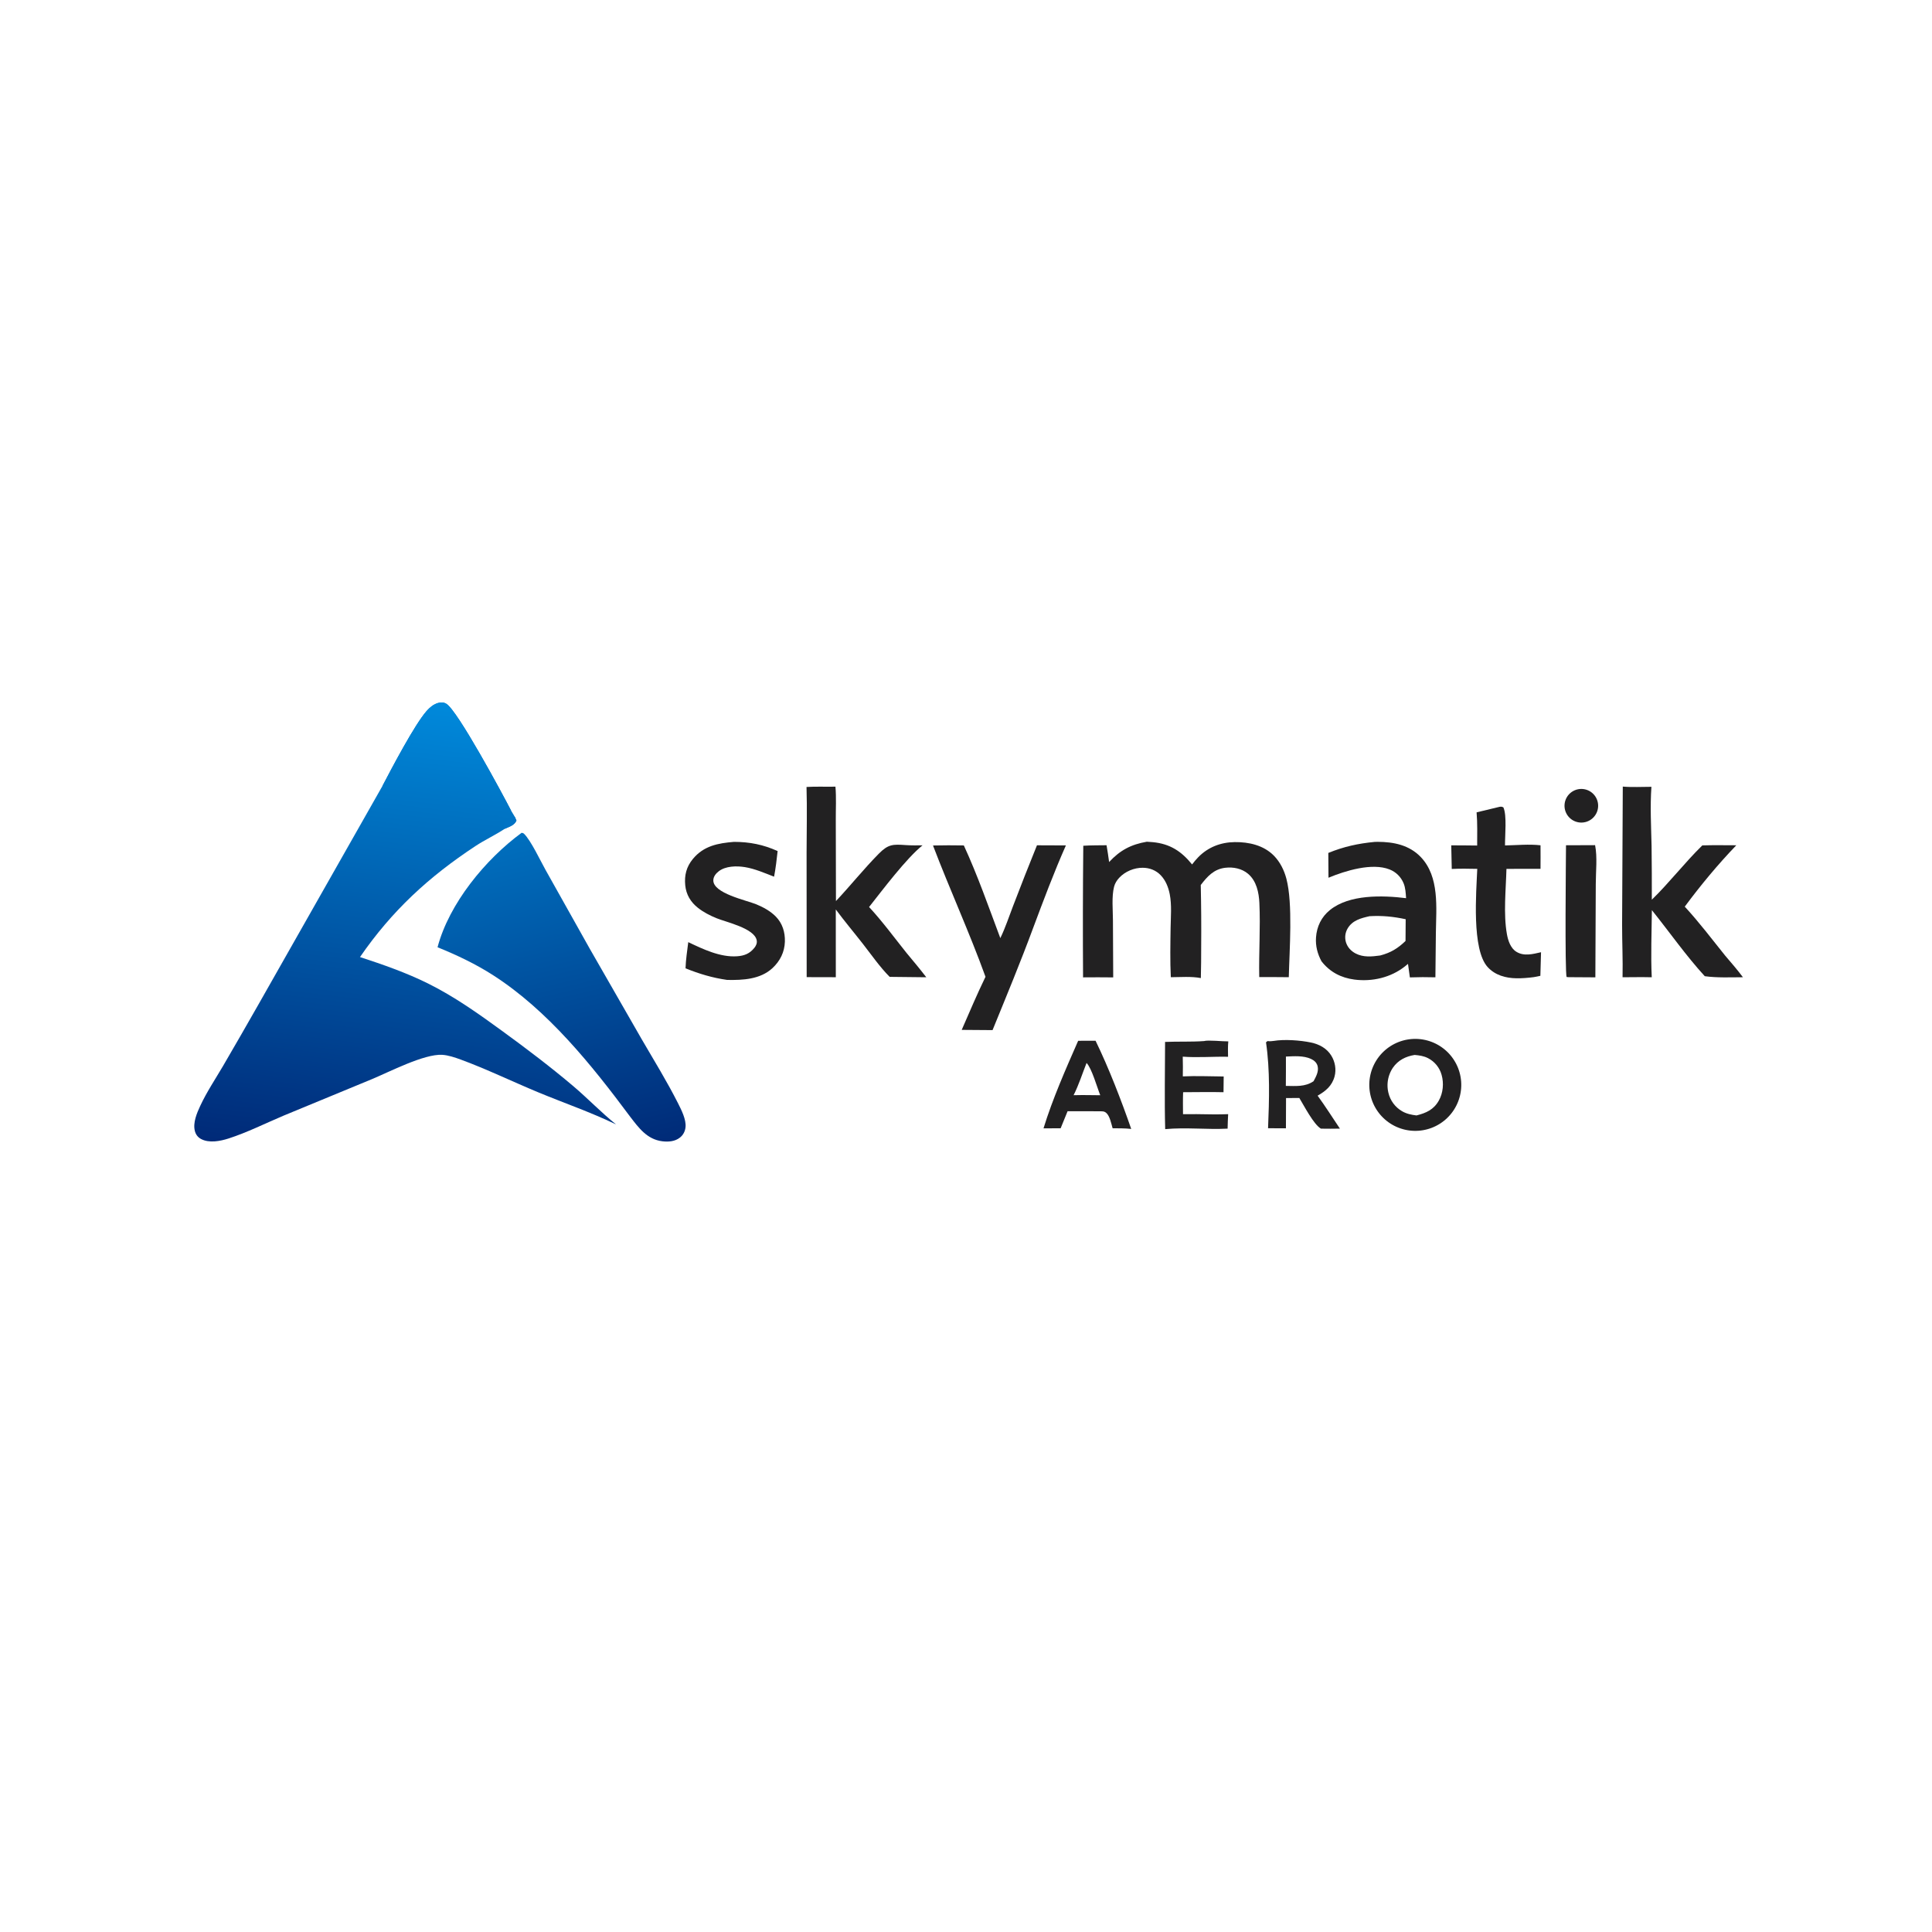
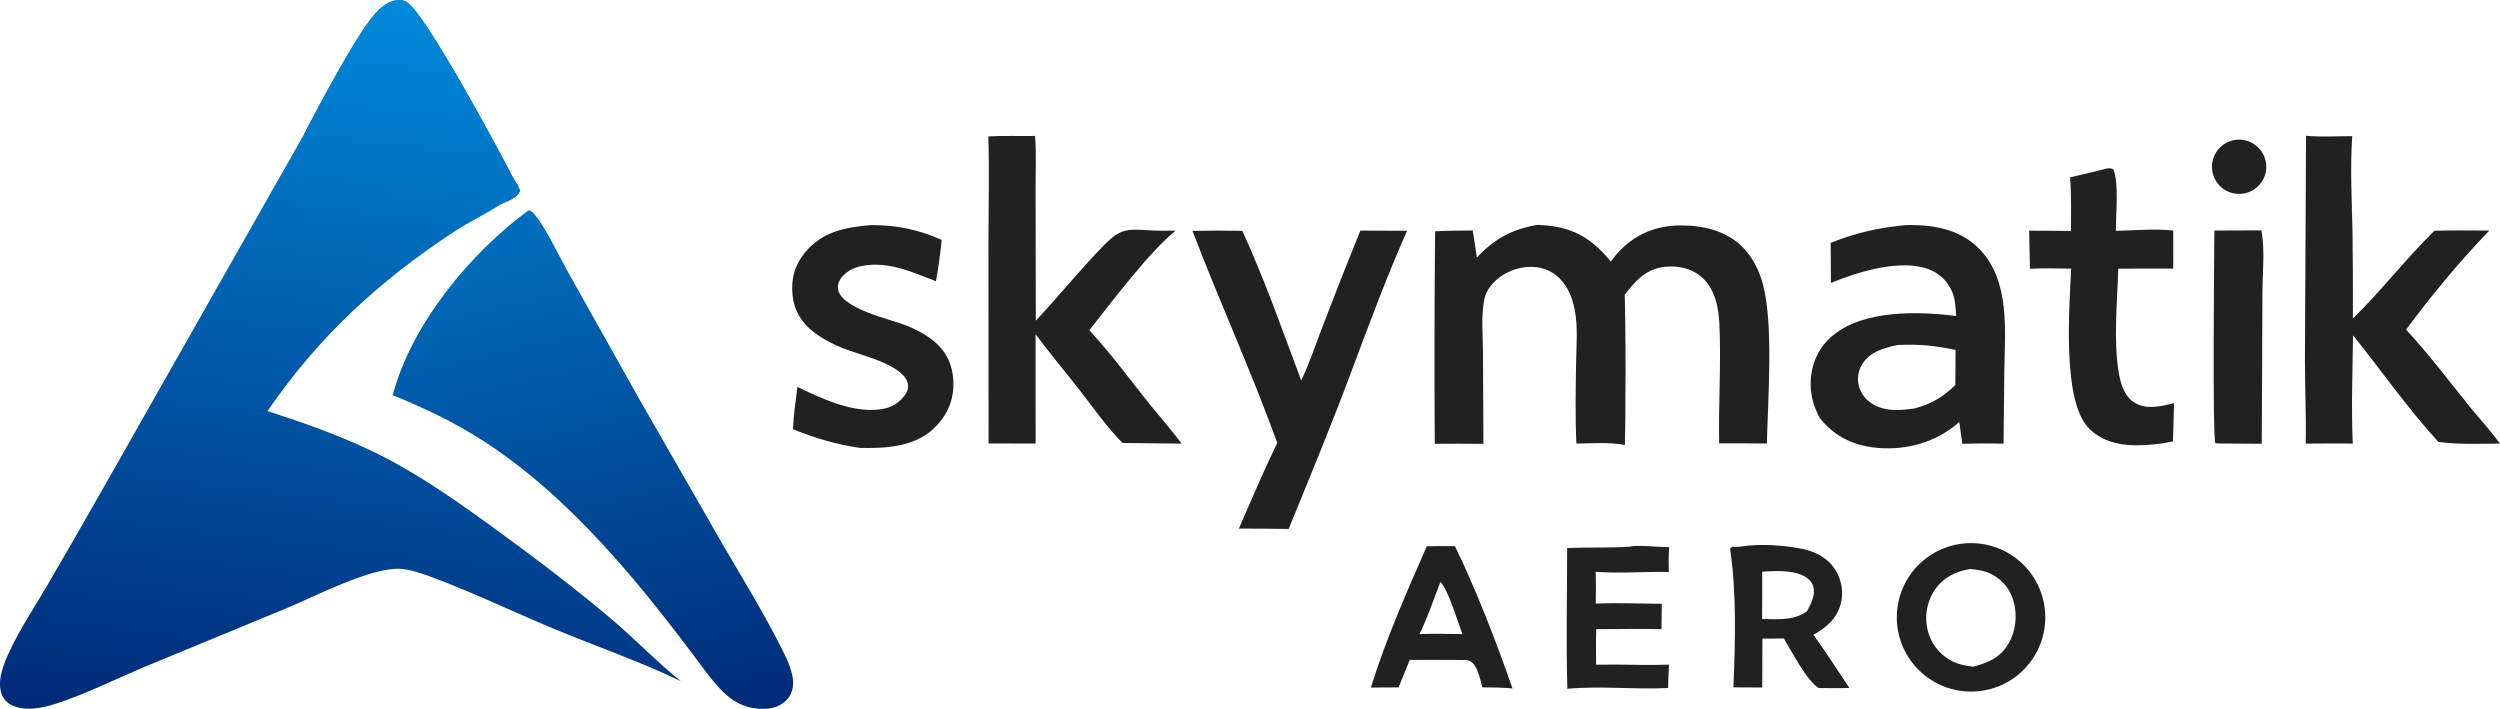
- <svg xmlns="http://www.w3.org/2000/svg" width="1182" height="1182">
-   <defs>
-     <linearGradient id="gradient_0" gradientUnits="userSpaceOnUse" x1="208.43" y1="615.3" x2="231.425" y2="422.51">
-       <stop offset="0" stop-color="#002A78" />
-       <stop offset="1" stop-color="#0076C6" />
+ <svg xmlns="http://www.w3.org/2000/svg" width="947.464" height="268.651" version="1.1" id="svg19">
+   <defs id="defs2">
+     <linearGradient id="gradient_0" gradientUnits="userSpaceOnUse" x1="208.43" y1="615.3" x2="231.425" y2="422.51" gradientTransform="matrix(1.1543,0,0,1.1543,-118.8668,-429.7607)">
+       <stop offset="0" stop-color="#002A78" id="stop1" />
+       <stop offset="1" stop-color="#0076C6" id="stop2" />
    </linearGradient>
  </defs>
-   <path fill="url(#gradient_0)" transform="scale(1.1543 1.1543)" d="M202.755 416.479C207.748 406.954 219.676 384.173 226.121 376.826C227.74 374.982 229.726 373.309 232.123 372.612C233.668 372.162 235.12 372.164 236.535 373.004C242.56 376.581 266.324 420.792 270.864 429.587L272.846 432.896L273.734 434.914C272.627 437.474 269.92 438.185 267.516 439.286C262.53 442.593 257.005 445.123 251.983 448.435C227.135 464.822 207.722 482.72 190.804 507.26C202.999 511.244 215.329 515.547 226.841 521.257C240.983 528.271 253.755 537.393 266.476 546.658C279.194 555.92 291.844 565.512 303.856 575.682C311.602 582.238 318.634 589.643 326.542 595.979C313.26 589.542 298.844 584.582 285.173 578.907C271.896 573.395 257.389 566.416 244.183 561.586C241.187 560.49 237.571 559.261 234.376 559.077C224.764 558.526 206.367 568.136 197.035 572.007L150.278 591.322C140.758 595.348 131.032 600.224 121.213 603.396C116.768 604.832 110.79 606.018 106.476 603.643C104.802 602.721 103.729 601.244 103.27 599.396C102.188 595.042 104.323 590.011 106.143 586.104C109.536 578.821 114.118 571.953 118.195 565.027Q127.593 548.909 136.814 532.689L202.755 416.479Z" />
-   <defs>
-     <linearGradient id="gradient_1" gradientUnits="userSpaceOnUse" x1="235.096" y1="430.364" x2="241.422" y2="373.774">
-       <stop offset="0" stop-color="#0073C3" />
-       <stop offset="1" stop-color="#0089DB" />
+   <path fill="url(#gradient_0)" d="m 115.173,50.981 c 5.763,-10.995 19.532,-37.291 26.971,-45.771 1.869,-2.129 4.161,-4.06 6.928,-4.864 1.783,-0.519 3.459,-0.517 5.093,0.452 6.955,4.129 34.385,55.162 39.626,65.314 l 2.288,3.82 1.025,2.329 c -1.278,2.955 -4.402,3.776 -7.177,5.047 -5.755,3.817 -12.133,6.738 -17.93,10.561 -28.682,18.916 -51.09,39.575 -70.619,67.902 14.077,4.599 28.309,9.566 41.598,16.157 16.324,8.096 31.067,18.626 45.751,29.32 14.68,10.691 29.282,21.763 43.148,33.502 8.941,7.568 17.058,16.115 26.186,23.429 -15.331,-7.43 -31.972,-13.156 -47.752,-19.706 -15.326,-6.362 -32.071,-14.418 -47.315,-19.994 -3.458,-1.265 -7.632,-2.684 -11.32,-2.896 -11.095,-0.636 -32.331,10.457 -43.103,14.925 l -53.972,22.295 c -10.989,4.647 -22.216,10.276 -33.55,13.937 -5.131,1.658 -12.031,3.027 -17.011,0.285 -1.932,-1.064 -3.171,-2.769 -3.701,-4.902 -1.249,-5.026 1.215,-10.833 3.316,-15.343 3.917,-8.407 9.206,-16.334 13.912,-24.329 q 10.848,-18.605 21.492,-37.328 z" id="path2" style="fill:url(#gradient_0);stroke-width:1.154" />
+   <defs id="defs4">
+     <linearGradient id="gradient_1" gradientUnits="userSpaceOnUse" x1="235.096" y1="430.364" x2="241.422" y2="373.774" gradientTransform="matrix(1.1543,0,0,1.1543,-118.8668,-429.7607)">
+       <stop offset="0" stop-color="#0073C3" id="stop3" />
+       <stop offset="1" stop-color="#0089DB" id="stop4" />
    </linearGradient>
  </defs>
-   <path fill="url(#gradient_1)" transform="scale(1.1543 1.1543)" d="M202.755 416.479C207.748 406.954 219.676 384.173 226.121 376.826C227.74 374.982 229.726 373.309 232.123 372.612C233.668 372.162 235.12 372.164 236.535 373.004C242.56 376.581 266.324 420.792 270.864 429.587C270.45 430.149 270.705 429.886 269.919 430.401C268.903 431.068 269.023 431.81 267.905 432.523C260.182 433.119 253.579 431.049 246.075 430.068C236.77 428.851 227.255 428.098 217.91 427.138C214.461 426.783 204.886 428.059 202.461 426.583C200.498 423.497 202.833 420.413 202.773 417.007C202.77 416.831 202.761 416.655 202.755 416.479Z" />
-   <path fill="#0073C5" transform="scale(1.1543 1.1543)" d="M267.516 439.286C267.256 438.321 267.024 437.635 267.137 436.624C267.329 434.907 271.073 434.164 272.485 433.16C272.607 433.074 272.726 432.984 272.846 432.896L273.734 434.914C272.627 437.474 269.92 438.185 267.516 439.286Z" />
-   <defs>
-     <linearGradient id="gradient_2" gradientUnits="userSpaceOnUse" x1="313.11" y1="613.796" x2="273.088" y2="443.183">
-       <stop offset="0" stop-color="#002B78" />
-       <stop offset="1" stop-color="#006FBE" />
+   <path fill="url(#gradient_1)" d="m 115.173,50.981 c 5.763,-10.995 19.532,-37.291 26.971,-45.771 1.869,-2.129 4.161,-4.06 6.928,-4.864 1.783,-0.519 3.459,-0.517 5.093,0.452 6.955,4.129 34.385,55.162 39.626,65.314 -0.478,0.649 -0.184,0.345 -1.091,0.94 -1.173,0.77 -1.034,1.626 -2.325,2.449 -8.915,0.688 -16.537,-1.701 -25.198,-2.834 -10.741,-1.405 -21.724,-2.274 -32.511,-3.382 -3.981,-0.41 -15.034,1.063 -17.833,-0.641 -2.266,-3.562 0.429,-7.122 0.36,-11.054 -0.003,-0.203 -0.014,-0.406 -0.021,-0.609 z" id="path4" style="fill:url(#gradient_1);stroke-width:1.154" />
+   <path fill="#0073c5" d="m 189.927,77.307 c -0.3,-1.114 -0.568,-1.906 -0.437,-3.073 0.222,-1.982 4.543,-2.84 6.173,-3.998 0.141,-0.099 0.278,-0.203 0.417,-0.305 l 1.025,2.329 c -1.278,2.955 -4.402,3.776 -7.177,5.047 z" id="path5" style="stroke-width:1.154" />
+   <defs id="defs6">
+     <linearGradient id="gradient_2" gradientUnits="userSpaceOnUse" x1="313.11" y1="613.796" x2="273.088" y2="443.183" gradientTransform="matrix(1.1543,0,0,1.1543,-118.8668,-429.7607)">
+       <stop offset="0" stop-color="#002B78" id="stop5" />
+       <stop offset="1" stop-color="#006FBE" id="stop6" />
    </linearGradient>
  </defs>
-   <path fill="url(#gradient_2)" transform="scale(1.1543 1.1543)" d="M276.472 441.392C277.024 441.48 277.415 441.571 277.834 441.993C281.487 445.67 286.437 456.235 289.136 461.04L312.566 502.811L340.107 550.797C346.642 562.024 353.536 573.205 359.395 584.804C361.173 588.325 363.738 593.369 363.347 597.377C363.131 599.591 362.14 601.542 360.39 602.929C357.746 605.025 354.306 605.288 351.074 604.903C342.959 603.935 338.505 597.74 333.892 591.738C313.572 564.427 290.393 535.537 261.434 516.93C252.052 510.902 242.228 506.253 231.909 502.062C238.039 478.855 257.279 455.469 276.472 441.392Z" />
-   <path fill="#222122" transform="scale(1.1543 1.1543)" d="M607.841 446.13Q609.431 446.209 611.016 446.359C620.106 447.238 626.133 451.145 631.827 458.173C632.858 456.83 633.936 455.507 635.122 454.299C640.344 448.98 647.017 446.425 654.398 446.33C661.897 446.233 669.775 447.996 675.197 453.531C678.501 456.904 680.642 461.259 681.827 465.796C685.302 479.104 683.422 503.527 683.087 517.933Q675.255 517.843 667.422 517.877C667.158 504.82 668.109 491.645 667.496 478.619C667.233 473.03 665.976 466.933 661.507 463.138C658.205 460.334 653.632 459.426 649.401 459.936C643.36 460.663 639.915 464.525 636.426 469.067Q636.785 485.344 636.651 501.625Q636.673 510.014 636.473 518.4C631.446 517.429 625.677 517.922 620.554 517.939C620.124 509.251 620.317 500.45 620.441 491.751C620.524 485.931 621.113 479.665 619.983 473.925C619.26 470.25 617.826 466.613 615.192 463.878C612.661 461.249 609.326 459.966 605.702 459.931C601.12 459.886 596.34 461.883 593.203 465.24C591.967 466.562 590.919 468.221 590.475 469.99C589.129 475.364 589.867 482.237 589.878 487.762L590.024 518.038Q582.034 517.946 574.043 518.023Q573.813 483.142 574.161 448.262C578.258 448.007 582.39 448.049 586.494 447.993C587.049 450.936 587.416 453.935 587.852 456.899C593.662 450.637 599.445 447.578 607.841 446.13Z" />
-   <path fill="#222122" transform="scale(1.1543 1.1543)" d="M728.551 446.233C729.08 446.212 729.609 446.187 730.138 446.188C738.637 446.197 746.983 447.88 753.088 454.303C763.034 464.767 761.212 481.11 761.043 494.356L760.792 517.99Q754.024 517.791 747.258 518.038L746.266 510.879Q745.442 511.578 744.592 512.244C737.108 518.143 727.279 520.413 717.883 519.195C710.795 518.276 704.824 515.185 700.412 509.491C698.285 505.532 697.203 501.397 697.509 496.89C697.904 491.086 700.348 486.014 704.893 482.333C715.186 473.996 732.795 474.508 745.247 476.051C745.072 473.433 744.941 470.535 743.911 468.099C742.479 464.711 739.909 462.174 736.491 460.819C727.182 457.129 712.933 461.552 704.122 465.216L704.03 452.069C712.218 448.728 719.759 447.078 728.551 446.233ZM731.537 506.425C737.096 504.968 740.834 502.703 744.954 498.728L745.04 487.205C738.493 485.81 732.584 485.202 725.876 485.605C721.37 486.633 716.857 487.762 714.302 492.045Q714.057 492.452 713.856 492.881Q713.654 493.311 713.498 493.76Q713.342 494.208 713.233 494.67Q713.125 495.132 713.064 495.603Q713.004 496.074 712.992 496.548Q712.981 497.023 713.018 497.496Q713.056 497.969 713.142 498.436Q713.229 498.903 713.363 499.358C714.159 502.022 716.036 504.061 718.474 505.343C722.591 507.507 727.112 507.029 731.537 506.425Z" />
-   <path fill="#222122" transform="scale(1.1543 1.1543)" d="M860.108 416.905C865.062 417.339 870.298 417.018 875.285 417.023C874.55 427.341 875.14 438.045 875.368 448.378Q875.541 462.62 875.495 476.863C884.693 467.941 892.807 457.35 902.26 448.075C908.248 447.874 914.287 448.016 920.28 448.012C910.634 458.017 901.212 469.379 892.956 480.541C900.53 488.723 907.371 497.8 914.364 506.488C917.594 510.249 920.813 513.988 923.79 517.956C917.121 517.985 910.175 518.307 903.561 517.407C893.555 506.489 884.826 493.954 875.529 482.392C875.415 494.276 874.902 506.082 875.459 517.967C870.308 517.843 865.14 517.944 859.987 517.962C860.193 508.68 859.73 499.403 859.743 490.121L860.108 416.905Z" />
-   <path fill="#222122" transform="scale(1.1543 1.1543)" d="M427.472 417.108C432.53 416.801 437.723 417.058 442.8 416.947C443.313 422.757 442.945 428.854 442.985 434.703L443.07 477.581C450.795 469.367 457.908 460.444 465.823 452.436C470.803 447.398 473.307 447.437 480.082 447.915C483.031 448.123 486.003 448.065 488.959 448.048C480.299 455.005 467.859 471.596 460.626 480.736C467.758 488.416 474.078 497.097 480.643 505.274C484.154 509.453 487.624 513.638 490.948 517.969L471.534 517.755C466.352 512.556 461.91 506.117 457.388 500.322C452.621 494.212 447.591 488.252 442.984 482.028L442.999 517.943L427.553 517.904L427.508 451.766C427.528 440.181 427.821 428.702 427.472 417.108Z" />
-   <path fill="#222122" transform="scale(1.1543 1.1543)" d="M494.504 448.123Q502.675 447.943 510.846 448.093C518.188 464.029 524.033 480.794 530.189 497.225C532.823 491.845 534.757 485.862 536.92 480.269Q543.097 464.081 549.611 448.025L564.945 448.084C558.614 462.368 553.133 477.016 547.658 491.643C540.944 509.858 533.409 527.995 526.072 545.977Q517.898 545.868 509.724 545.858C513.842 536.464 517.841 526.943 522.332 517.722C513.849 494.248 503.396 471.454 494.504 448.123Z" />
-   <path fill="#222122" transform="scale(1.1543 1.1543)" d="M389.033 446.204C397.318 446.22 404.589 447.654 412.158 451.081C411.664 455.644 411.133 460.147 410.276 464.661C405.283 462.738 400.054 460.431 394.75 459.58C390.413 458.884 384.616 458.969 380.965 461.778C379.482 462.918 378.133 464.544 378.075 466.502C377.865 473.524 395.644 477.139 400.914 479.328C404.604 480.86 408.327 482.893 411.152 485.754C414.714 489.363 416.158 494.099 416.003 499.103C415.831 504.643 413.443 509.397 409.399 513.139C402.945 519.112 393.678 519.54 385.385 519.376C377.544 518.254 370.682 516.18 363.347 513.236C363.499 508.595 364.221 503.954 364.792 499.348C372.611 503.078 381.737 507.454 390.641 506.845C394.502 506.58 397.347 505.461 399.832 502.373C400.754 501.228 401.364 499.85 401.063 498.349C399.783 491.965 385.035 488.825 379.7 486.64C376.281 485.24 372.877 483.495 369.962 481.205C366.068 478.147 363.674 474.172 363.188 469.207C362.666 463.88 363.836 459.384 367.232 455.269C372.993 448.289 380.539 446.908 389.033 446.204Z" />
-   <path fill="#222122" transform="scale(1.1543 1.1543)" d="M794.831 427.622C795.784 427.519 795.896 427.509 796.823 427.918C798.767 432.173 797.617 442.893 797.686 448.097C803.884 447.988 810.352 447.32 816.507 448.017C816.564 452.175 816.508 456.341 816.504 460.5L798.45 460.516C798.165 471.501 796.768 484.305 798.696 495.136C799.292 498.481 800.612 502.534 803.665 504.434C807.776 506.994 812.425 505.673 816.774 504.696L816.423 517.209L813.031 517.885C809.953 518.289 806.797 518.557 803.692 518.507C798.026 518.417 792.418 516.877 788.486 512.569C779.954 503.22 782.456 472.852 782.983 460.517C778.47 460.437 773.969 460.328 769.459 460.562L769.191 448.046C773.768 448.03 778.349 448.111 782.926 448.148C782.927 442.303 783.116 436.389 782.625 430.561L794.831 427.622Z" />
-   <path fill="#222122" transform="scale(1.1543 1.1543)" d="M744.673 551.244Q745.258 551.11 745.849 551.005Q746.439 550.899 747.035 550.823Q747.63 550.747 748.228 550.701Q748.826 550.654 749.426 550.637Q750.026 550.62 750.626 550.632Q751.226 550.644 751.824 550.686Q752.423 550.728 753.019 550.799Q753.614 550.871 754.206 550.971Q754.798 551.072 755.384 551.201Q755.969 551.331 756.548 551.489Q757.127 551.647 757.697 551.833Q758.268 552.02 758.828 552.234Q759.389 552.448 759.938 552.69Q760.487 552.932 761.024 553.2Q761.561 553.468 762.084 553.763Q762.606 554.057 763.114 554.377Q763.622 554.697 764.113 555.041Q764.605 555.386 765.078 555.754Q765.552 556.122 766.008 556.513Q766.463 556.904 766.898 557.317Q767.333 557.73 767.748 558.164Q768.162 558.598 768.555 559.051Q768.948 559.505 769.318 559.978Q769.687 560.45 770.033 560.94Q770.38 561.43 770.701 561.937Q771.023 562.443 771.319 562.965Q771.615 563.487 771.886 564.023Q772.156 564.558 772.4 565.107Q772.643 565.655 772.86 566.215Q773.076 566.775 773.264 567.344Q773.453 567.914 773.613 568.492Q773.773 569.071 773.905 569.656Q774.037 570.241 774.139 570.833Q774.242 571.424 774.315 572.019Q774.389 572.615 774.433 573.213Q774.477 573.812 774.491 574.412Q774.506 575.011 774.491 575.611Q774.476 576.211 774.432 576.809Q774.387 577.408 774.313 578.003Q774.239 578.599 774.136 579.19Q774.033 579.781 773.901 580.366Q773.769 580.952 773.608 581.53Q773.448 582.108 773.259 582.678Q773.07 583.247 772.853 583.807Q772.636 584.366 772.392 584.914Q772.148 585.462 771.878 585.998Q771.607 586.534 771.31 587.055Q771.014 587.577 770.692 588.083Q770.37 588.589 770.023 589.079Q769.676 589.569 769.306 590.041Q768.936 590.513 768.543 590.967Q768.15 591.42 767.735 591.854Q767.32 592.287 766.885 592.7Q766.449 593.113 765.994 593.503Q765.538 593.894 765.064 594.262Q764.59 594.63 764.098 594.974Q763.607 595.318 763.099 595.637Q762.591 595.956 762.068 596.25Q761.545 596.544 761.008 596.812Q760.471 597.08 759.922 597.322Q759.372 597.563 758.811 597.777Q758.251 597.99 757.68 598.176Q757.11 598.362 756.531 598.52Q755.952 598.678 755.366 598.807Q754.783 598.935 754.195 599.035Q753.607 599.135 753.014 599.205Q752.422 599.276 751.826 599.318Q751.231 599.36 750.635 599.372Q750.038 599.385 749.442 599.368Q748.845 599.351 748.25 599.305Q747.655 599.26 747.063 599.185Q746.471 599.11 745.884 599.006Q745.296 598.902 744.714 598.77Q744.132 598.637 743.558 598.477Q742.983 598.316 742.417 598.127Q741.851 597.939 741.295 597.722Q740.738 597.506 740.193 597.263Q739.649 597.02 739.116 596.751Q738.584 596.481 738.065 596.186Q737.547 595.891 737.043 595.571Q736.54 595.25 736.052 594.906Q735.565 594.561 735.095 594.194Q734.625 593.826 734.174 593.435Q733.723 593.045 733.291 592.633Q732.86 592.221 732.449 591.788Q732.038 591.355 731.649 590.903Q731.26 590.451 730.893 589.98Q730.526 589.509 730.183 589.021Q729.84 588.533 729.521 588.029Q729.202 587.524 728.908 587.005Q728.614 586.485 728.346 585.952Q728.078 585.419 727.837 584.874Q727.595 584.328 727.38 583.771Q727.166 583.215 726.979 582.648Q726.791 582.081 726.632 581.506Q726.473 580.931 726.342 580.349Q726.211 579.767 726.109 579.179Q726.006 578.591 725.933 577.999Q725.86 577.407 725.815 576.812Q725.771 576.216 725.756 575.62Q725.741 575.023 725.755 574.427Q725.769 573.83 725.812 573.235Q725.855 572.64 725.928 572.048Q726 571.455 726.101 570.867Q726.203 570.279 726.332 569.697Q726.462 569.114 726.621 568.539Q726.779 567.964 726.965 567.397Q727.151 566.83 727.365 566.273Q727.579 565.716 727.819 565.169Q728.06 564.623 728.327 564.09Q728.594 563.556 728.887 563.036Q729.18 562.517 729.498 562.012Q729.816 561.507 730.158 561.018Q730.501 560.529 730.867 560.058Q731.232 559.586 731.621 559.134Q732.009 558.681 732.42 558.247Q732.83 557.814 733.261 557.401Q733.691 556.988 734.142 556.597Q734.593 556.206 735.062 555.837Q735.531 555.468 736.018 555.123Q736.504 554.778 737.007 554.456Q737.51 554.135 738.028 553.839Q738.546 553.543 739.078 553.273Q739.61 553.002 740.155 552.758Q740.699 552.514 741.255 552.297Q741.811 552.08 742.377 551.891Q742.943 551.701 743.517 551.539Q744.091 551.377 744.673 551.244ZM750.767 591.207C755.879 589.904 759.842 588.199 762.593 583.347C764.879 579.315 765.345 574.128 764.076 569.692Q763.881 568.987 763.615 568.305Q763.349 567.623 763.015 566.973Q762.68 566.322 762.28 565.709Q761.88 565.096 761.419 564.528Q760.958 563.96 760.441 563.442Q759.924 562.924 759.357 562.462Q758.789 562 758.177 561.599Q757.565 561.198 756.915 560.862C754.627 559.673 752.303 559.363 749.774 559.142C745.057 559.909 740.985 561.931 738.233 565.957Q737.993 566.315 737.773 566.685Q737.552 567.054 737.35 567.435Q737.149 567.815 736.967 568.206Q736.786 568.596 736.625 568.995Q736.463 569.395 736.323 569.802Q736.182 570.209 736.063 570.622Q735.944 571.036 735.846 571.455Q735.748 571.875 735.672 572.298Q735.596 572.722 735.541 573.149Q735.487 573.577 735.455 574.006Q735.423 574.435 735.413 574.866Q735.403 575.296 735.415 575.727Q735.427 576.157 735.461 576.586Q735.496 577.016 735.552 577.442Q735.609 577.869 735.687 578.293Q735.765 578.716 735.865 579.135Q736.042 579.904 736.297 580.651Q736.552 581.397 736.882 582.114Q737.212 582.831 737.614 583.51Q738.016 584.188 738.486 584.823Q738.955 585.457 739.487 586.039Q740.02 586.622 740.609 587.147Q741.198 587.672 741.838 588.134Q742.477 588.595 743.161 588.989C745.533 590.365 748.079 590.872 750.767 591.207Z" />
-   <path fill="#222122" transform="scale(1.1543 1.1543)" d="M675.02 551.712C680.724 550.753 689.119 551.354 694.83 552.552C699.212 553.471 703.147 555.554 705.576 559.435C707.608 562.682 708.346 566.778 707.361 570.496C706.035 575.503 702.633 578.297 698.365 580.73C702.486 586.4 706.269 592.375 710.178 598.195Q705.151 598.299 700.124 598.208C696.276 596.024 691.073 585.884 688.66 581.944L681.623 581.995L681.566 598.029L672.095 597.986C672.709 583.057 673.181 567.222 671.004 552.423L671.86 551.774C672.978 551.985 673.901 551.833 675.02 551.712ZM681.515 575.551C686.709 575.589 691.699 576.156 696.21 573.072C697.494 570.677 699.056 567.913 698.373 565.09C697.925 563.239 696.51 561.998 694.839 561.236C690.828 559.408 685.864 559.808 681.561 559.999C681.555 565.182 681.589 570.369 681.515 575.551Z" />
-   <path fill="#222122" transform="scale(1.1543 1.1543)" d="M571.447 551.637L580.671 551.621C587.663 565.994 594.324 583.229 599.564 598.353C596.297 597.984 592.987 598.04 589.702 597.999C589.003 595.588 588.258 591.595 586.367 589.893C585.191 588.835 584.087 589.048 582.625 589.001C577.031 588.934 571.429 588.988 565.835 588.984L562.164 598.002L553.076 598.054C557.932 582.293 564.824 566.743 571.447 551.637ZM569.023 580.473C572.054 580.436 575.096 580.336 578.125 580.439L583.156 580.498C581.517 576.439 578.664 566.228 575.896 563.389C573.681 568.986 571.737 575.125 569.023 580.473Z" />
-   <path fill="#222122" transform="scale(1.1543 1.1543)" d="M845.429 447.949C846.694 454.305 845.793 462.016 845.793 468.554L845.572 518.008L831.375 517.919L830.352 517.834C829.323 515.561 829.984 454.11 830.011 448.006L845.429 447.949Z" />
-   <path fill="#222122" transform="scale(1.1543 1.1543)" d="M638.153 551.788C640.233 551.142 648.12 552.007 651.022 551.949C650.764 554.667 650.85 557.385 650.894 560.111C642.941 559.936 634.792 560.653 626.878 560.053C627.008 563.537 626.953 567.017 626.914 570.502C634.081 570.164 641.396 570.509 648.578 570.555L648.486 578.891C641.367 578.705 634.195 578.888 627.07 578.89C626.908 582.762 627.015 586.669 627.018 590.545Q630.571 590.498 634.125 590.517C639.732 590.599 645.341 590.742 650.946 590.53C650.781 593.085 650.725 595.642 650.659 598.202C639.649 598.77 628.591 597.435 617.572 598.461C617.149 583.084 617.494 567.622 617.512 552.236C624.387 551.946 631.287 552.28 638.153 551.788Z" />
-   <path fill="#222122" transform="scale(1.1543 1.1543)" d="M837.033 418.224Q837.242 418.198 837.452 418.182Q837.663 418.166 837.873 418.16Q838.084 418.154 838.295 418.158Q838.505 418.161 838.716 418.175Q838.926 418.189 839.135 418.213Q839.345 418.236 839.553 418.27Q839.761 418.304 839.967 418.347Q840.174 418.391 840.377 418.444Q840.581 418.497 840.783 418.559Q840.984 418.622 841.182 418.694Q841.38 418.766 841.574 418.848Q841.769 418.929 841.959 419.02Q842.149 419.11 842.335 419.21Q842.521 419.309 842.702 419.417Q842.883 419.525 843.059 419.642Q843.234 419.759 843.404 419.883Q843.574 420.008 843.738 420.141Q843.902 420.273 844.059 420.413Q844.216 420.554 844.367 420.701Q844.518 420.849 844.661 421.003Q844.804 421.157 844.94 421.319Q845.076 421.48 845.205 421.647Q845.333 421.814 845.453 421.987Q845.573 422.161 845.685 422.339Q845.797 422.518 845.9 422.702Q846.003 422.885 846.098 423.074Q846.192 423.262 846.278 423.455Q846.363 423.648 846.439 423.844Q846.515 424.041 846.582 424.24Q846.649 424.44 846.706 424.643Q846.764 424.846 846.811 425.051Q846.859 425.257 846.897 425.464Q846.935 425.671 846.963 425.88Q846.991 426.089 847.009 426.299Q847.027 426.509 847.035 426.72Q847.043 426.93 847.042 427.141Q847.04 427.352 847.028 427.562Q847.016 427.773 846.995 427.983Q846.973 428.192 846.941 428.401Q846.91 428.609 846.868 428.816Q846.827 429.022 846.776 429.227Q846.725 429.431 846.664 429.633Q846.603 429.835 846.533 430.034Q846.463 430.232 846.383 430.428Q846.304 430.623 846.215 430.814Q846.126 431.005 846.029 431.192Q845.931 431.379 845.825 431.561Q845.719 431.743 845.604 431.92Q845.489 432.096 845.366 432.267Q845.243 432.439 845.112 432.604Q844.981 432.769 844.842 432.928Q844.703 433.086 844.557 433.238Q844.411 433.39 844.258 433.535Q844.105 433.68 843.946 433.818Q843.786 433.955 843.62 434.085Q843.454 434.215 843.282 434.337Q843.11 434.459 842.932 434.572Q842.755 434.686 842.572 434.791Q842.389 434.896 842.202 434.992Q842.014 435.088 841.822 435.176Q841.63 435.263 841.435 435.341Q841.239 435.419 841.04 435.488Q840.84 435.557 840.638 435.616Q840.436 435.675 840.231 435.725Q839.937 435.796 839.639 435.847Q839.341 435.899 839.041 435.929Q838.74 435.96 838.438 435.971Q838.136 435.981 837.834 435.971Q837.532 435.961 837.231 435.93Q836.93 435.9 836.632 435.849Q836.334 435.798 836.04 435.727Q835.746 435.656 835.458 435.565Q835.17 435.475 834.888 435.365Q834.607 435.255 834.333 435.126Q834.06 434.997 833.796 434.85Q833.531 434.703 833.278 434.538Q833.024 434.373 832.783 434.192Q832.541 434.01 832.312 433.813Q832.083 433.616 831.868 433.403Q831.653 433.191 831.453 432.964Q831.253 432.737 831.068 432.498Q830.884 432.258 830.717 432.007Q830.549 431.755 830.399 431.493Q830.249 431.23 830.116 430.958Q829.984 430.686 829.871 430.406Q829.758 430.126 829.664 429.838Q829.569 429.551 829.495 429.258Q829.421 428.965 829.366 428.668Q829.312 428.37 829.278 428.07Q829.244 427.77 829.23 427.467Q829.216 427.165 829.223 426.863Q829.23 426.561 829.258 426.26Q829.285 425.959 829.332 425.66Q829.38 425.362 829.448 425.067Q829.516 424.772 829.603 424.483Q829.691 424.194 829.798 423.911Q829.905 423.628 830.031 423.353Q830.157 423.079 830.301 422.813Q830.446 422.547 830.608 422.292Q830.77 422.037 830.948 421.793Q831.127 421.549 831.322 421.319Q831.517 421.087 831.728 420.87Q831.938 420.653 832.162 420.451Q832.387 420.248 832.625 420.061Q832.862 419.874 833.112 419.704Q833.362 419.534 833.623 419.381Q833.883 419.228 834.154 419.093Q834.424 418.958 834.703 418.842Q834.982 418.725 835.269 418.628Q835.555 418.531 835.847 418.454Q836.139 418.376 836.436 418.319Q836.733 418.261 837.033 418.224Z" />
+   <path fill="url(#gradient_2)" d="m 200.265,79.738 c 0.637,0.102 1.089,0.207 1.572,0.694 4.217,4.244 9.93,16.44 13.046,21.986 l 27.045,48.216 31.791,55.39 c 7.543,12.959 15.501,25.866 22.264,39.254 2.052,4.064 5.013,9.887 4.562,14.513 -0.249,2.556 -1.393,4.808 -3.413,6.409 -3.052,2.419 -7.023,2.723 -10.753,2.279 -9.367,-1.117 -14.508,-8.268 -19.833,-15.196 -23.455,-31.525 -50.211,-64.873 -83.638,-86.351 -10.83,-6.958 -22.169,-12.324 -34.081,-17.162 7.076,-26.788 29.285,-53.782 51.439,-70.031 z" id="path6" style="fill:url(#gradient_2);stroke-width:1.154" />
+   <path fill="#222122" d="m 582.764,85.207 q 1.835,0.091 3.665,0.264 c 10.493,1.015 17.45,5.524 24.022,13.637 1.19,-1.55 2.434,-3.077 3.803,-4.472 6.028,-6.14 13.73,-9.089 22.25,-9.199 8.656,-0.112 17.75,1.923 24.008,8.312 3.814,3.893 6.285,8.92 7.653,14.157 4.011,15.361 1.841,43.553 1.454,60.182 q -9.04,-0.104 -18.082,-0.065 c -0.305,-15.072 0.793,-30.28 0.085,-45.316 -0.304,-6.451 -1.755,-13.489 -6.913,-17.87 -3.812,-3.237 -9.09,-4.285 -13.974,-3.696 -6.973,0.839 -10.95,5.297 -14.977,10.54 q 0.414,18.789 0.26,37.582 0.025,9.683 -0.205,19.363 c -5.803,-1.121 -12.462,-0.552 -18.375,-0.532 -0.496,-10.029 -0.274,-20.188 -0.13,-30.229 0.096,-6.718 0.776,-13.951 -0.529,-20.577 -0.835,-4.242 -2.49,-8.44 -5.53,-11.597 -2.922,-3.035 -6.771,-4.516 -10.954,-4.556 -5.289,-0.052 -10.807,2.253 -14.428,6.128 -1.427,1.526 -2.636,3.441 -3.149,5.483 -1.554,6.203 -0.702,14.137 -0.689,20.514 l 0.169,34.948 q -9.223,-0.106 -18.447,-0.017 -0.265,-40.263 0.136,-80.525 c 4.729,-0.294 9.499,-0.246 14.236,-0.311 0.641,3.397 1.064,6.859 1.568,10.28 6.706,-7.228 13.382,-10.759 23.073,-12.431 z" id="path7" style="stroke-width:1.154" />
+   <path fill="#222122" d="m 722.1,85.326 c 0.611,-0.024 1.221,-0.053 1.832,-0.052 9.81,0.01 19.444,1.953 26.491,9.367 11.481,12.079 9.378,30.943 9.182,46.233 l -0.29,27.281 q -7.812,-0.23 -15.622,0.055 l -1.145,-8.264 q -0.951,0.807 -1.932,1.576 c -8.639,6.809 -19.984,9.429 -30.83,8.024 -8.182,-1.061 -15.074,-4.629 -20.167,-11.201 -2.455,-4.57 -3.704,-9.343 -3.351,-14.545 0.456,-6.7 3.277,-12.554 8.523,-16.803 11.881,-9.623 32.207,-9.032 46.581,-7.251 -0.202,-3.022 -0.353,-6.367 -1.542,-9.179 -1.653,-3.911 -4.62,-6.839 -8.565,-8.403 -10.745,-4.259 -27.193,0.846 -37.364,5.075 l -0.106,-15.176 c 9.451,-3.857 18.156,-5.761 28.305,-6.737 z m 3.447,69.48 c 6.417,-1.682 10.732,-4.296 15.487,-8.885 l 0.099,-13.301 c -7.557,-1.61 -14.378,-2.312 -22.121,-1.847 -5.201,1.187 -10.411,2.49 -13.36,7.434 q -0.283,0.47 -0.515,0.965 -0.233,0.496 -0.413,1.015 -0.18,0.517 -0.306,1.05 -0.125,0.533 -0.195,1.077 -0.069,0.544 -0.083,1.091 -0.013,0.548 0.03,1.094 0.044,0.546 0.143,1.085 0.1,0.539 0.255,1.064 c 0.919,3.075 3.085,5.429 5.9,6.908 4.752,2.498 9.971,1.946 15.079,1.249 z" id="path8" style="stroke-width:1.154" />
+   <path fill="#222122" d="m 873.956,51.473 c 5.718,0.501 11.762,0.13 17.519,0.136 -0.848,11.91 -0.167,24.266 0.096,36.193 q 0.2,16.44 0.147,32.88 c 10.617,-10.299 19.983,-22.524 30.895,-33.23 6.912,-0.232 13.883,-0.068 20.8,-0.073 -11.134,11.549 -22.01,24.664 -31.54,37.548 8.743,9.444 16.639,19.922 24.711,29.951 3.728,4.341 7.444,8.657 10.88,13.238 -7.698,0.034 -15.716,0.405 -23.35,-0.634 -11.55,-12.603 -21.626,-27.072 -32.357,-40.418 -0.132,13.718 -0.724,27.345 -0.081,41.064 -5.946,-0.143 -11.911,-0.027 -17.859,-0.006 0.238,-10.714 -0.297,-21.423 -0.282,-32.137 z" id="path9" style="stroke-width:1.154" />
+   <path fill="#222122" d="m 374.564,51.707 c 5.838,-0.354 11.833,-0.058 17.693,-0.186 0.592,6.706 0.167,13.744 0.214,20.496 l 0.098,49.494 c 8.917,-9.481 17.128,-19.781 26.264,-29.025 5.748,-5.815 8.639,-5.77 16.459,-5.219 3.404,0.24 6.835,0.173 10.247,0.154 -9.996,8.03 -24.356,27.181 -32.705,37.732 8.232,8.865 15.528,18.886 23.106,28.324 4.053,4.824 8.058,9.655 11.895,14.654 l -22.41,-0.247 c -5.982,-6.001 -11.109,-13.434 -16.329,-20.123 -5.503,-7.053 -11.309,-13.932 -16.627,-21.117 l 0.017,41.457 -17.829,-0.045 -0.052,-76.343 c 0.023,-13.373 0.361,-26.623 -0.042,-40.006 z" id="path10" style="stroke-width:1.154" />
+   <path fill="#222122" d="m 451.939,87.508 q 9.432,-0.208 18.864,-0.035 c 8.475,18.395 15.222,37.747 22.328,56.713 3.04,-6.21 5.273,-13.116 7.77,-19.572 q 7.13,-18.686 14.649,-37.219 l 17.7,0.068 c -7.308,16.488 -13.635,33.396 -19.954,50.28 -7.75,21.026 -16.448,41.961 -24.917,62.718 q -9.435,-0.126 -18.87,-0.137 c 4.753,-10.844 9.369,-21.834 14.553,-32.477 -9.792,-27.096 -21.858,-53.407 -32.122,-80.338 z" id="path11" style="stroke-width:1.154" />
+   <path fill="#222122" d="m 330.194,85.293 c 9.563,0.018 17.956,1.674 26.693,5.63 -0.57,5.267 -1.183,10.465 -2.172,15.675 -5.763,-2.22 -11.799,-4.883 -17.922,-5.865 -5.006,-0.803 -11.698,-0.705 -15.912,2.537 -1.712,1.316 -3.269,3.193 -3.336,5.453 -0.242,8.105 20.28,12.278 26.363,14.805 4.259,1.768 8.557,4.115 11.818,7.418 4.112,4.166 5.778,9.633 5.6,15.409 -0.199,6.395 -2.955,11.882 -7.623,16.202 -7.45,6.895 -18.147,7.389 -27.719,7.199 -9.051,-1.295 -16.972,-3.689 -25.438,-7.087 0.175,-5.357 1.009,-10.714 1.668,-16.031 9.025,4.306 19.56,9.357 29.837,8.654 4.457,-0.306 7.741,-1.598 10.609,-5.162 1.064,-1.322 1.768,-2.912 1.421,-4.645 -1.478,-7.369 -18.501,-10.994 -24.659,-13.516 -3.947,-1.616 -7.876,-3.63 -11.241,-6.274 -4.495,-3.53 -7.258,-8.118 -7.819,-13.849 -0.603,-6.149 0.748,-11.339 4.668,-16.089 6.65,-8.057 15.36,-9.651 25.165,-10.464 z" id="path12" style="stroke-width:1.154" />
+   <path fill="#222122" d="m 798.607,63.843 c 1.1,-0.119 1.229,-0.13 2.299,0.342 2.244,4.912 0.917,17.286 0.996,23.293 7.154,-0.126 14.62,-0.897 21.725,-0.092 0.066,4.8 10e-4,9.608 -0.003,14.409 l -20.84,0.018 c -0.329,12.68 -1.942,27.46 0.284,39.962 0.688,3.861 2.212,8.54 5.736,10.733 4.745,2.955 10.112,1.43 15.132,0.302 l -0.405,14.444 -3.915,0.78 c -3.553,0.466 -7.196,0.776 -10.78,0.718 -6.54,-0.104 -13.014,-1.882 -17.552,-6.854 -9.848,-10.792 -6.96,-45.845 -6.352,-60.084 -5.209,-0.092 -10.405,-0.218 -15.611,0.052 l -0.309,-14.447 c 5.283,-0.018 10.571,0.075 15.854,0.118 10e-4,-6.747 0.219,-13.573 -0.347,-20.301 z" id="path13" style="stroke-width:1.154" />
+   <path fill="#222122" d="m 740.709,206.54 q 0.675,-0.155 1.357,-0.276 0.681,-0.122 1.369,-0.21 0.687,-0.088 1.377,-0.141 0.69,-0.054 1.383,-0.074 0.693,-0.02 1.385,-0.006 0.693,0.014 1.383,0.062 0.691,0.049 1.379,0.13 0.687,0.083 1.37,0.199 0.683,0.117 1.36,0.265 0.675,0.15 1.344,0.332 0.668,0.182 1.326,0.397 0.659,0.216 1.306,0.463 0.648,0.247 1.281,0.526 0.634,0.279 1.254,0.589 0.62,0.309 1.224,0.65 0.603,0.339 1.189,0.709 0.586,0.369 1.153,0.766 0.568,0.398 1.114,0.823 0.547,0.425 1.073,0.876 0.525,0.451 1.027,0.928 0.502,0.477 0.981,0.978 0.478,0.501 0.932,1.024 0.454,0.524 0.881,1.07 0.426,0.545 0.825,1.11 0.401,0.566 0.771,1.151 0.372,0.584 0.713,1.187 0.342,0.603 0.654,1.221 0.312,0.618 0.593,1.251 0.28,0.633 0.531,1.279 0.249,0.646 0.466,1.303 0.218,0.658 0.403,1.325 0.185,0.668 0.337,1.344 0.152,0.675 0.27,1.359 0.119,0.682 0.203,1.369 0.085,0.688 0.136,1.378 0.051,0.691 0.067,1.384 0.017,0.691 0,1.384 -0.017,0.693 -0.068,1.383 -0.052,0.691 -0.137,1.378 -0.085,0.688 -0.204,1.37 -0.119,0.682 -0.271,1.357 -0.152,0.676 -0.338,1.344 -0.185,0.667 -0.403,1.325 -0.218,0.657 -0.469,1.303 -0.25,0.645 -0.532,1.278 -0.282,0.633 -0.593,1.251 -0.313,0.619 -0.656,1.22 -0.342,0.603 -0.713,1.187 -0.372,0.584 -0.772,1.15 -0.401,0.566 -0.828,1.11 -0.427,0.545 -0.881,1.069 -0.454,0.523 -0.933,1.024 -0.479,0.5 -0.981,0.977 -0.503,0.477 -1.028,0.927 -0.526,0.451 -1.073,0.876 -0.547,0.425 -1.115,0.822 -0.567,0.397 -1.153,0.765 -0.586,0.368 -1.19,0.708 -0.604,0.339 -1.224,0.649 -0.62,0.309 -1.254,0.589 -0.635,0.278 -1.282,0.525 -0.646,0.246 -1.306,0.461 -0.658,0.215 -1.326,0.397 -0.668,0.182 -1.345,0.331 -0.673,0.148 -1.352,0.263 -0.679,0.115 -1.363,0.196 -0.683,0.082 -1.371,0.13 -0.687,0.049 -1.375,0.062 -0.689,0.015 -1.377,-0.005 -0.689,-0.02 -1.376,-0.073 -0.687,-0.052 -1.37,-0.139 -0.683,-0.087 -1.361,-0.207 -0.679,-0.12 -1.351,-0.272 -0.672,-0.154 -1.334,-0.338 -0.664,-0.186 -1.317,-0.404 -0.653,-0.217 -1.295,-0.468 -0.643,-0.249 -1.272,-0.53 -0.628,-0.28 -1.243,-0.591 -0.614,-0.312 -1.213,-0.652 -0.598,-0.341 -1.18,-0.71 -0.581,-0.371 -1.144,-0.768 -0.562,-0.398 -1.105,-0.822 -0.543,-0.425 -1.063,-0.876 -0.521,-0.45 -1.019,-0.926 -0.497,-0.476 -0.972,-0.975 -0.474,-0.5 -0.923,-1.022 -0.449,-0.522 -0.873,-1.065 -0.424,-0.544 -0.82,-1.107 -0.396,-0.563 -0.764,-1.145 -0.368,-0.583 -0.708,-1.182 -0.339,-0.6 -0.649,-1.215 -0.309,-0.615 -0.588,-1.244 -0.279,-0.63 -0.528,-1.273 -0.247,-0.642 -0.463,-1.296 -0.217,-0.654 -0.401,-1.318 -0.184,-0.664 -0.335,-1.336 -0.151,-0.672 -0.269,-1.351 -0.119,-0.679 -0.203,-1.362 -0.084,-0.683 -0.136,-1.37 -0.051,-0.688 -0.068,-1.376 -0.017,-0.689 -10e-4,-1.377 0.016,-0.689 0.066,-1.376 0.05,-0.687 0.134,-1.37 0.083,-0.684 0.2,-1.363 0.118,-0.679 0.267,-1.351 0.15,-0.673 0.334,-1.337 0.182,-0.664 0.397,-1.318 0.215,-0.654 0.462,-1.297 0.247,-0.643 0.524,-1.274 0.278,-0.63 0.586,-1.245 0.308,-0.616 0.646,-1.217 0.338,-0.599 0.705,-1.182 0.367,-0.583 0.762,-1.147 0.396,-0.564 0.818,-1.108 0.421,-0.545 0.87,-1.067 0.448,-0.523 0.922,-1.024 0.473,-0.5 0.971,-0.977 0.496,-0.477 1.017,-0.928 0.521,-0.451 1.062,-0.877 0.541,-0.426 1.104,-0.824 0.561,-0.398 1.142,-0.77 0.581,-0.371 1.179,-0.712 0.598,-0.342 1.212,-0.653 0.614,-0.313 1.243,-0.594 0.628,-0.282 1.27,-0.532 0.642,-0.25 1.295,-0.469 0.653,-0.219 1.316,-0.406 0.663,-0.187 1.334,-0.341 z m 7.034,46.129 c 5.901,-1.504 10.475,-3.472 13.651,-9.073 2.639,-4.654 3.177,-10.641 1.712,-15.762 q -0.225,-0.814 -0.532,-1.601 -0.307,-0.787 -0.693,-1.538 -0.387,-0.751 -0.848,-1.459 -0.462,-0.708 -0.994,-1.363 -0.532,-0.656 -1.129,-1.254 -0.597,-0.598 -1.251,-1.131 -0.656,-0.533 -1.362,-0.996 -0.706,-0.463 -1.457,-0.851 c -2.641,-1.372 -5.324,-1.73 -8.243,-1.985 -5.445,0.885 -10.145,3.219 -13.322,7.867 q -0.277,0.413 -0.531,0.84 -0.255,0.426 -0.488,0.866 -0.232,0.439 -0.442,0.89 -0.209,0.45 -0.395,0.911 -0.187,0.462 -0.349,0.932 -0.163,0.47 -0.3,0.947 -0.137,0.478 -0.25,0.962 -0.113,0.485 -0.201,0.973 -0.088,0.489 -0.151,0.982 -0.062,0.494 -0.099,0.989 -0.037,0.495 -0.049,0.993 -0.012,0.496 0.002,0.994 0.014,0.496 0.053,0.992 0.04,0.496 0.105,0.988 0.066,0.493 0.156,0.982 0.09,0.488 0.205,0.972 0.204,0.888 0.499,1.75 0.294,0.861 0.675,1.689 0.381,0.828 0.845,1.611 0.464,0.783 1.007,1.516 0.541,0.732 1.155,1.404 0.615,0.673 1.295,1.279 0.68,0.606 1.419,1.139 0.738,0.532 1.527,0.987 c 2.738,1.588 5.677,2.174 8.78,2.56 z" id="path14" style="stroke-width:1.154" />
+   <path fill="#222122" d="m 660.309,207.081 c 6.584,-1.107 16.274,-0.413 22.867,0.97 5.058,1.061 9.6,3.465 12.404,7.945 2.346,3.748 3.197,8.476 2.06,12.768 -1.531,5.78 -5.458,9.005 -10.384,11.813 4.757,6.545 9.124,13.442 13.636,20.16 q -5.803,0.12 -11.605,0.015 c -4.442,-2.521 -10.448,-14.226 -13.233,-18.774 l -8.123,0.059 -0.066,18.508 -10.932,-0.05 c 0.709,-17.233 1.254,-35.511 -1.259,-52.593 l 0.988,-0.749 c 1.291,0.244 2.356,0.068 3.648,-0.072 z m 7.497,27.517 c 5.995,0.044 11.755,0.698 16.962,-2.862 1.482,-2.765 3.285,-5.955 2.497,-9.214 -0.517,-2.137 -2.15,-3.569 -4.079,-4.449 -4.63,-2.11 -10.36,-1.648 -15.327,-1.428 -0.007,5.983 0.032,11.97 -0.053,17.952 z" id="path15" style="stroke-width:1.154" />
+   <path fill="#222122" d="m 540.754,206.994 10.647,-0.018 c 8.071,16.591 15.76,36.485 21.808,53.943 -3.771,-0.426 -7.592,-0.361 -11.384,-0.409 -0.807,-2.783 -1.667,-7.392 -3.85,-9.357 -1.357,-1.221 -2.632,-0.975 -4.319,-1.03 -6.457,-0.077 -12.924,-0.015 -19.381,-0.02 l -4.237,10.409 -10.49,0.06 c 5.605,-18.193 13.561,-36.142 21.206,-53.579 z m -2.798,33.285 c 3.499,-0.043 7.01,-0.158 10.506,-0.039 l 5.807,0.068 c -1.892,-4.685 -5.185,-16.472 -8.38,-19.749 -2.557,6.461 -4.801,13.547 -7.934,19.72 z" id="path16" style="stroke-width:1.154" />
+   <path fill="#222122" d="m 857.012,87.307 c 1.46,7.337 0.42,16.238 0.42,23.784 l -0.255,57.085 -16.388,-0.103 -1.181,-0.098 c -1.188,-2.624 -0.425,-73.557 -0.394,-80.602 z" id="path17" style="stroke-width:1.154" />
+   <path fill="#222122" d="m 617.753,207.168 c 2.401,-0.746 11.505,0.253 14.855,0.186 -0.298,3.137 -0.199,6.275 -0.148,9.421 -9.18,-0.202 -18.587,0.626 -27.722,-0.067 0.15,4.022 0.087,8.039 0.042,12.061 8.273,-0.39 16.717,0.008 25.007,0.061 l -0.106,9.622 c -8.217,-0.215 -16.496,-0.003 -24.72,-0.001 -0.187,4.469 -0.064,8.979 -0.06,13.453 q 4.101,-0.054 8.204,-0.032 c 6.472,0.095 12.947,0.26 19.416,0.015 -0.19,2.949 -0.255,5.901 -0.331,8.856 -12.709,0.656 -25.473,-0.885 -38.192,0.299 -0.488,-17.75 -0.09,-35.597 -0.069,-53.358 7.936,-0.335 15.9,0.051 23.826,-0.517 z" id="path18" style="stroke-width:1.154" />
+   <path fill="#222122" d="m 847.32,52.995 q 0.241,-0.03 0.484,-0.049 0.244,-0.018 0.486,-0.025 0.244,-0.007 0.487,-0.002 0.242,0.003 0.486,0.02 0.242,0.016 0.484,0.044 0.242,0.026 0.482,0.066 0.24,0.039 0.478,0.089 0.239,0.051 0.473,0.112 0.235,0.061 0.469,0.133 0.232,0.073 0.461,0.156 0.229,0.083 0.452,0.178 0.225,0.093 0.444,0.199 0.219,0.104 0.434,0.219 0.215,0.114 0.424,0.239 0.209,0.125 0.412,0.26 0.202,0.135 0.398,0.278 0.196,0.144 0.386,0.298 0.189,0.152 0.371,0.314 0.181,0.163 0.356,0.332 0.174,0.171 0.339,0.349 0.165,0.178 0.322,0.365 0.157,0.186 0.306,0.379 0.148,0.193 0.286,0.392 0.139,0.201 0.268,0.406 0.129,0.207 0.248,0.419 0.119,0.211 0.229,0.429 0.109,0.217 0.208,0.44 0.098,0.223 0.186,0.449 0.088,0.227 0.165,0.457 0.077,0.231 0.143,0.465 0.067,0.234 0.121,0.471 0.055,0.238 0.099,0.477 0.044,0.239 0.076,0.48 0.032,0.241 0.053,0.484 0.021,0.242 0.03,0.486 0.009,0.242 0.008,0.486 -0.002,0.244 -0.016,0.486 -0.014,0.244 -0.038,0.486 -0.025,0.241 -0.062,0.482 -0.036,0.24 -0.084,0.479 -0.047,0.238 -0.106,0.474 -0.059,0.235 -0.129,0.469 -0.07,0.233 -0.151,0.463 -0.081,0.229 -0.173,0.455 -0.091,0.225 -0.194,0.446 -0.103,0.22 -0.215,0.436 -0.113,0.216 -0.235,0.426 -0.122,0.21 -0.255,0.414 -0.133,0.203 -0.275,0.401 -0.142,0.199 -0.293,0.389 -0.151,0.19 -0.312,0.374 -0.16,0.182 -0.329,0.358 -0.169,0.175 -0.345,0.343 -0.177,0.167 -0.36,0.327 -0.185,0.158 -0.376,0.308 -0.192,0.15 -0.39,0.291 -0.199,0.141 -0.404,0.271 -0.204,0.132 -0.416,0.253 -0.211,0.121 -0.427,0.232 -0.217,0.111 -0.439,0.212 -0.222,0.1 -0.447,0.19 -0.226,0.09 -0.456,0.17 -0.231,0.08 -0.464,0.148 -0.233,0.068 -0.47,0.126 -0.339,0.082 -0.683,0.141 -0.344,0.06 -0.69,0.095 -0.347,0.036 -0.696,0.049 -0.349,0.011 -0.697,0 -0.349,-0.011 -0.696,-0.047 -0.347,-0.035 -0.691,-0.093 -0.344,-0.059 -0.683,-0.141 -0.339,-0.082 -0.672,-0.187 -0.332,-0.104 -0.658,-0.231 -0.324,-0.127 -0.641,-0.276 -0.315,-0.149 -0.62,-0.319 -0.306,-0.17 -0.598,-0.36 -0.293,-0.19 -0.571,-0.399 -0.279,-0.21 -0.544,-0.437 -0.264,-0.227 -0.513,-0.473 -0.248,-0.245 -0.479,-0.507 -0.231,-0.262 -0.444,-0.538 -0.212,-0.277 -0.405,-0.567 -0.194,-0.291 -0.367,-0.593 -0.173,-0.304 -0.327,-0.618 -0.152,-0.314 -0.283,-0.637 -0.13,-0.323 -0.239,-0.656 -0.11,-0.331 -0.195,-0.669 -0.085,-0.338 -0.149,-0.681 -0.062,-0.344 -0.102,-0.69 -0.039,-0.346 -0.055,-0.696 -0.016,-0.349 -0.008,-0.697 0.008,-0.349 0.04,-0.696 0.031,-0.347 0.085,-0.693 0.055,-0.344 0.134,-0.684 0.079,-0.341 0.179,-0.674 0.102,-0.334 0.225,-0.66 0.124,-0.327 0.269,-0.644 0.145,-0.316 0.312,-0.623 0.167,-0.307 0.354,-0.601 0.187,-0.294 0.392,-0.576 0.207,-0.282 0.432,-0.547 0.225,-0.268 0.469,-0.518 0.242,-0.25 0.501,-0.484 0.26,-0.234 0.534,-0.45 0.274,-0.216 0.562,-0.412 0.289,-0.196 0.59,-0.373 0.3,-0.177 0.613,-0.332 0.312,-0.156 0.634,-0.29 0.322,-0.135 0.653,-0.247 0.33,-0.112 0.667,-0.201 0.337,-0.09 0.68,-0.156 0.343,-0.067 0.689,-0.11 z" id="path19" style="stroke-width:1.154" />
</svg>
